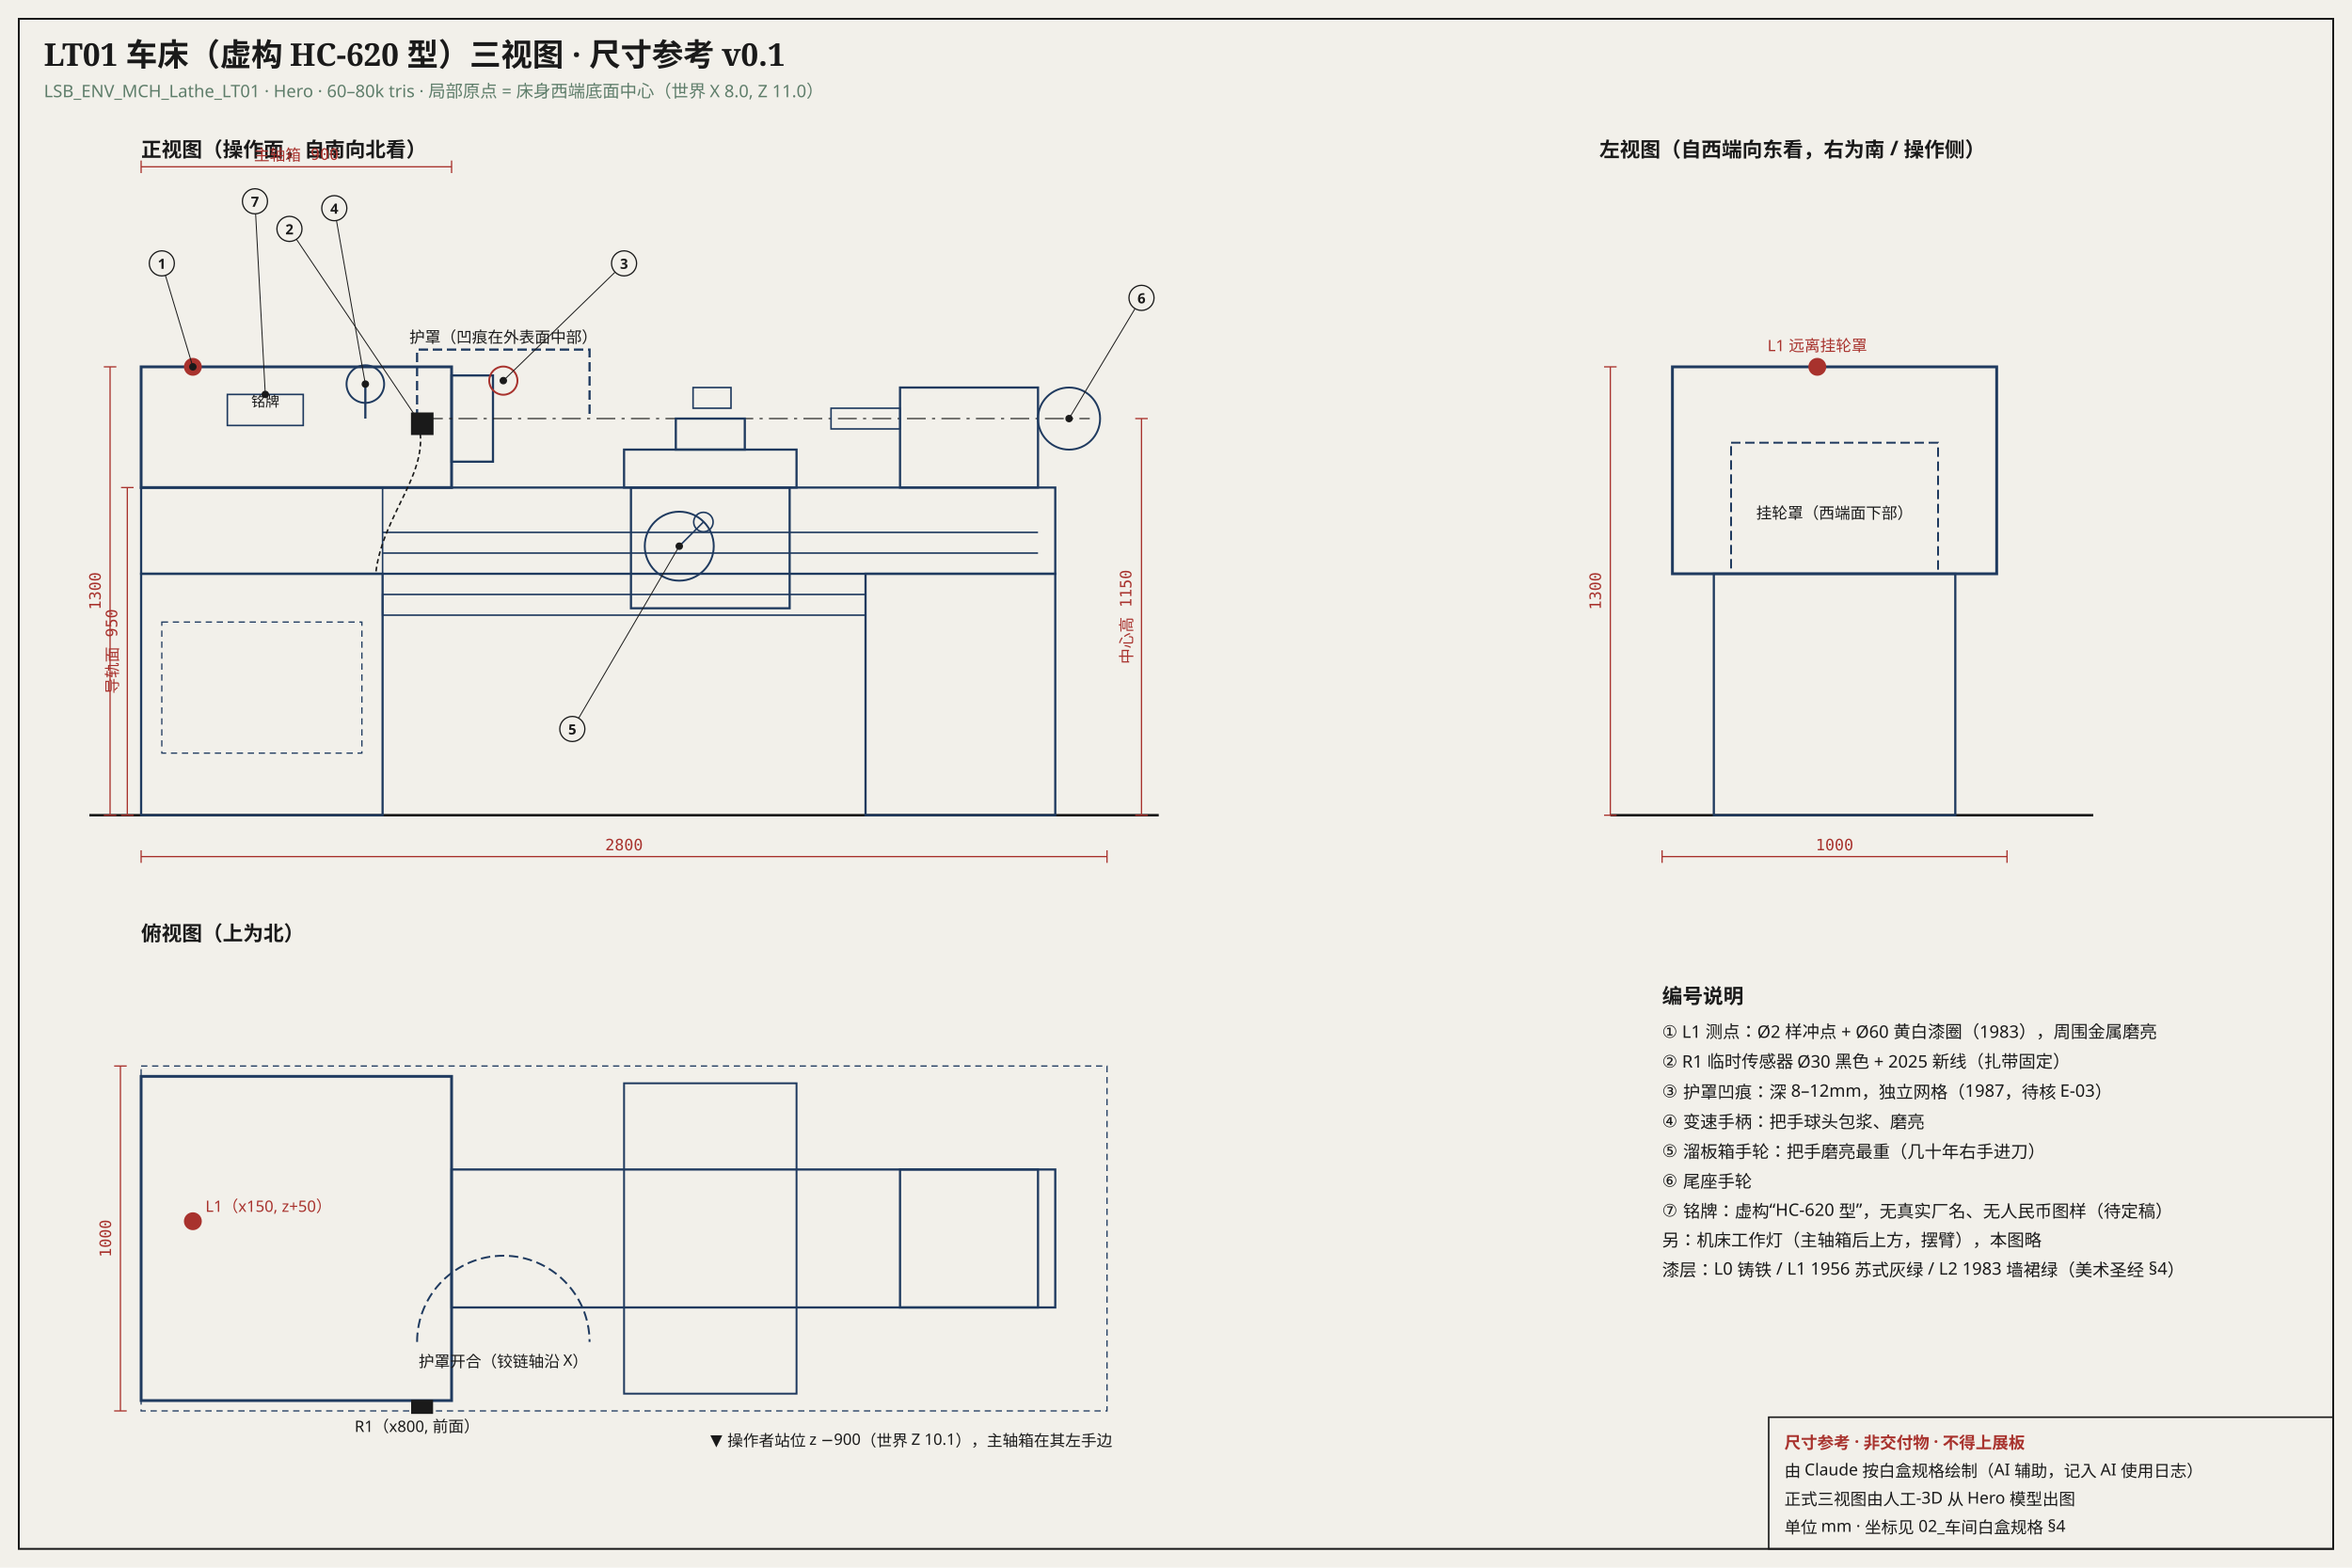
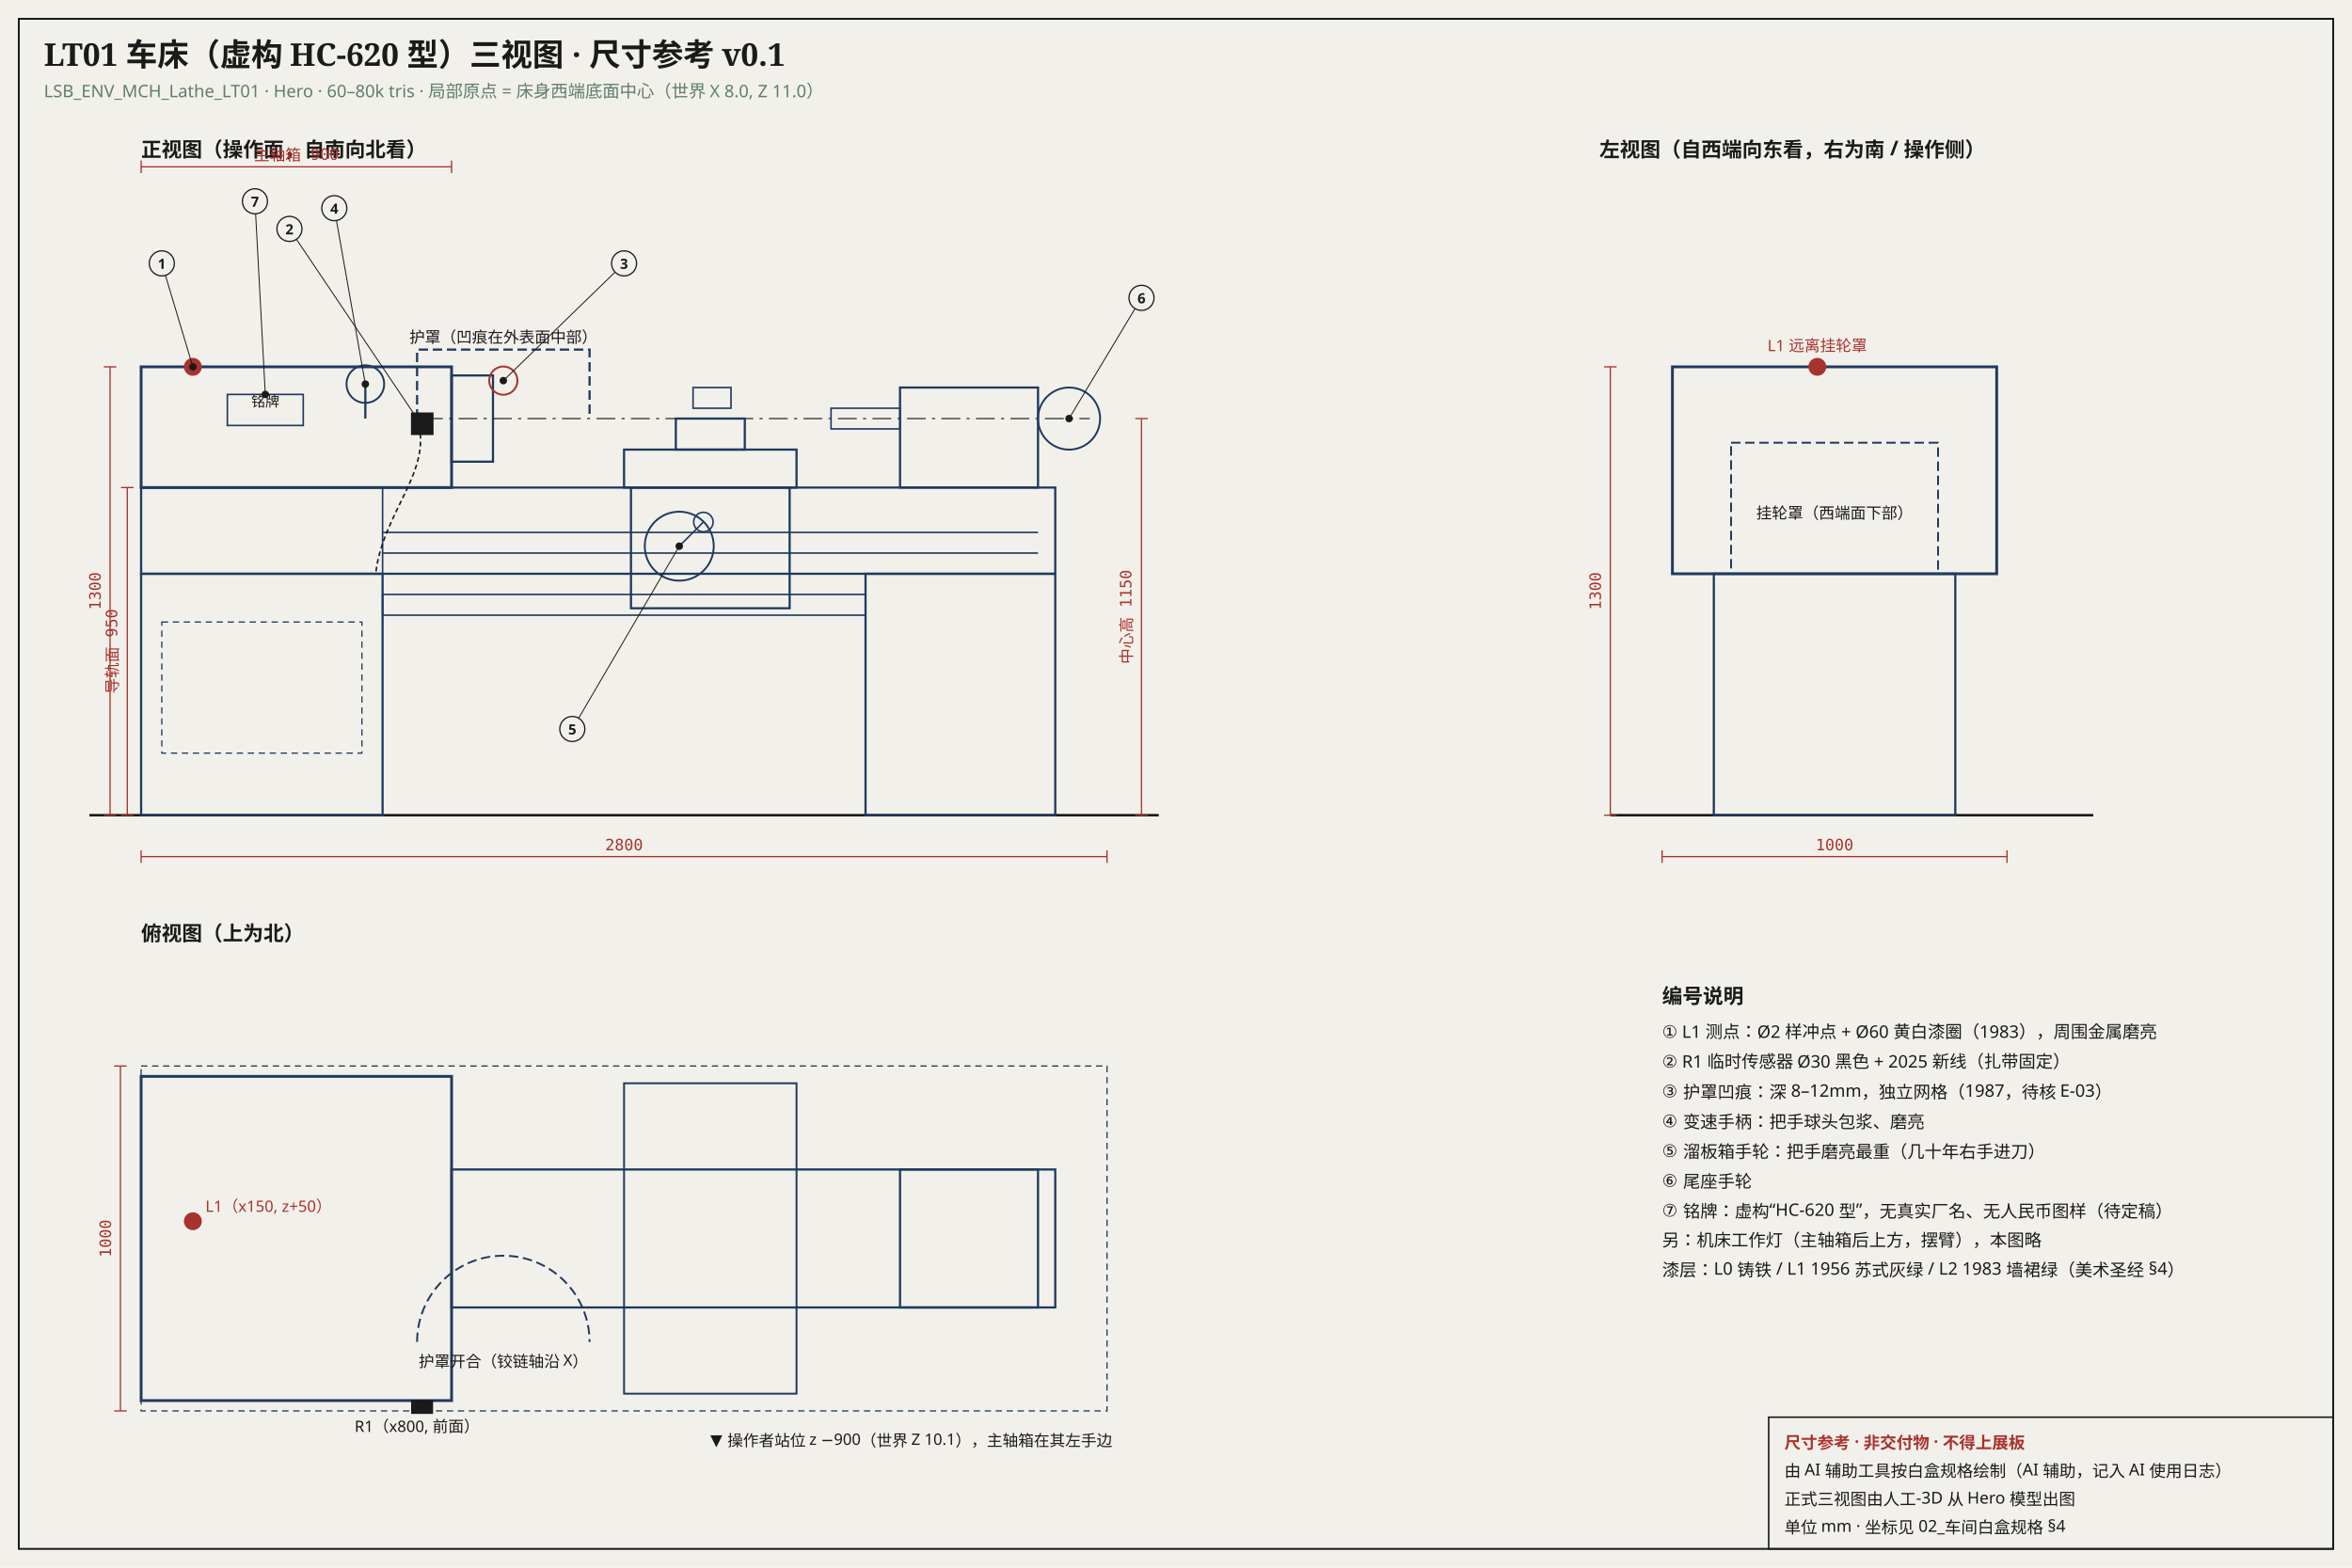
<svg xmlns="http://www.w3.org/2000/svg" width="1500" height="1000" viewBox="0 0 1500 1000">
  <rect width="100%" height="100%" fill="#F2F0EA" />
  <rect x="12.0" y="12.0" width="1476.0" height="976.0" fill="none" stroke="#1A1A1A" stroke-width="1.2" />
  <text x="28.0" y="42.0" font-size="20" fill="#1A1A1A" text-anchor="start" font-weight="bold" font-family="Noto Serif SC, serif">LT01 车床（虚构 HC-620 型）三视图 · 尺寸参考 v0.1</text>
  <text x="28.0" y="62.0" font-size="11" fill="#5E7D6A" text-anchor="start" font-weight="normal" font-family="Noto Sans SC, sans-serif">LSB_ENV_MCH_Lathe_LT01 · Hero · 60–80k tris · 局部原点 = 床身西端底面中心（世界 X 8.0, Z 11.0）</text>
  <rect x="1128.0" y="904.0" width="360.0" height="84.0" fill="none" stroke="#1A1A1A" stroke-width="1" />
  <text x="1138.0" y="924.0" font-size="10.5" fill="#A8322D" text-anchor="start" font-weight="bold" font-family="Noto Sans SC, sans-serif">尺寸参考 · 非交付物 · 不得上展板</text>
-   <text x="1138.0" y="942.0" font-size="10.5" fill="#1A1A1A" text-anchor="start" font-weight="normal" font-family="Noto Sans SC, sans-serif">由 Claude 按白盒规格绘制（AI 辅助，记入 AI 使用日志）</text>
+   <text x="1138.0" y="942.0" font-size="10.5" fill="#1A1A1A" text-anchor="start" font-weight="normal" font-family="Noto Sans SC, sans-serif">由 AI 辅助工具按白盒规格绘制（AI 辅助，记入 AI 使用日志）</text>
  <text x="1138.0" y="960.0" font-size="10.5" fill="#1A1A1A" text-anchor="start" font-weight="normal" font-family="Noto Sans SC, sans-serif">正式三视图由人工-3D 从 Hero 模型出图</text>
  <text x="1138.0" y="978.0" font-size="10.5" fill="#1A1A1A" text-anchor="start" font-weight="normal" font-family="Noto Sans SC, sans-serif">单位 mm · 坐标见 02_车间白盒规格 §4</text>
  <text x="90.0" y="100.0" font-size="13" fill="#1A1A1A" text-anchor="start" font-weight="bold" font-family="Noto Sans SC, sans-serif">正视图（操作面，自南向北看）</text>
  <line x1="57.0" y1="520.0" x2="739.0" y2="520.0" stroke="#1A1A1A" stroke-width="1.6" />
  <rect x="90.0" y="366.0" width="154.0" height="154.0" fill="none" stroke="#1F3A5F" stroke-width="1.4" />
  <rect x="552.0" y="366.0" width="121.0" height="154.0" fill="none" stroke="#1F3A5F" stroke-width="1.4" />
  <rect x="103.2" y="396.8" width="127.6" height="83.6" fill="none" stroke="#1F3A5F" stroke-width="0.8" stroke-dasharray="4 3" />
  <rect x="244.0" y="379.2" width="308.0" height="13.2" fill="none" stroke="#1F3A5F" stroke-width="1" />
  <rect x="90.0" y="311.0" width="583.0" height="55.0" fill="none" stroke="#1F3A5F" stroke-width="1.4" />
  <rect x="90.0" y="234.0" width="198.0" height="77.0" fill="none" stroke="#1F3A5F" stroke-width="1.8" />
  <rect x="90.0" y="311.0" width="154.0" height="55.0" fill="none" stroke="#1F3A5F" stroke-width="1" />
  <rect x="288.0" y="239.5" width="26.4" height="55.0" fill="none" stroke="#1F3A5F" stroke-width="1.4" />
  <path d="M266.0,267.0 L266.0,223.0 L376.0,223.0 L376.0,267.0" fill="none" stroke="#1F3A5F" stroke-width="1.4" stroke-dasharray="6 3" />
  <text x="321.0" y="218.6" font-size="10" fill="#1A1A1A" text-anchor="middle" font-weight="normal" font-family="Noto Sans SC, sans-serif">护罩（凹痕在外表面中部）</text>
  <circle cx="321.0" cy="242.8" r="9.0" fill="none" stroke="#A8322D" stroke-width="1.2" />
  <line x1="270.4" y1="267.0" x2="695.0" y2="267.0" stroke="#1A1A1A" stroke-width="0.7" stroke-dasharray="12 4 2 4" />
  <rect x="398.0" y="286.8" width="110.0" height="24.2" fill="none" stroke="#1F3A5F" stroke-width="1.4" />
  <rect x="431.0" y="267.0" width="44.0" height="19.8" fill="none" stroke="#1F3A5F" stroke-width="1.4" />
  <rect x="442.0" y="247.2" width="24.2" height="13.2" fill="none" stroke="#1F3A5F" stroke-width="1" />
  <rect x="402.4" y="311.0" width="101.2" height="77.0" fill="none" stroke="#1F3A5F" stroke-width="1.4" />
  <circle cx="433.2" cy="348.4" r="22.0" fill="none" stroke="#1F3A5F" stroke-width="1.2" />
  <line x1="433.2" y1="348.4" x2="448.6" y2="333.0" stroke="#1F3A5F" stroke-width="1" />
  <circle cx="448.6" cy="333.0" r="6.2" fill="none" stroke="#1F3A5F" stroke-width="1" />
  <line x1="244.0" y1="339.6" x2="662.0" y2="339.6" stroke="#1F3A5F" stroke-width="1" />
  <line x1="244.0" y1="352.8" x2="662.0" y2="352.8" stroke="#1F3A5F" stroke-width="1" />
  <rect x="574.0" y="247.2" width="88.0" height="63.8" fill="none" stroke="#1F3A5F" stroke-width="1.4" />
  <rect x="530.0" y="260.4" width="44.0" height="13.2" fill="none" stroke="#1F3A5F" stroke-width="1" />
  <circle cx="681.8" cy="267.0" r="19.8" fill="none" stroke="#1F3A5F" stroke-width="1.2" />
  <circle cx="123.0" cy="234.0" r="5.0" fill="#A8322D" stroke="#A8322D" stroke-width="1.4" />
  <rect x="262.7" y="263.7" width="13.2" height="13.2" fill="#1A1A1A" stroke="#1A1A1A" stroke-width="1.2" />
  <path d="M266.0,267.0 C277.0,300.0 244.0,326.4 239.6,366.0" fill="none" stroke="#1A1A1A" stroke-width="1" stroke-dasharray="3 2" />
  <line x1="233.0" y1="267.0" x2="233.0" y2="247.2" stroke="#1F3A5F" stroke-width="1.4" />
  <circle cx="233.0" cy="245.0" r="12.0" fill="none" stroke="#1F3A5F" stroke-width="1.2" />
  <rect x="145.0" y="251.6" width="48.4" height="19.8" fill="none" stroke="#1F3A5F" stroke-width="1" />
  <text x="169.2" y="259.3" font-size="9" fill="#1A1A1A" text-anchor="middle" font-weight="normal" font-family="Noto Sans SC, sans-serif">铭牌</text>
  <line x1="90.0" y1="546.4" x2="706.0" y2="546.4" stroke="#A8322D" stroke-width="0.8" />
  <line x1="90.0" y1="542.4" x2="90.0" y2="550.4" stroke="#A8322D" stroke-width="0.8" />
  <line x1="706.0" y1="542.4" x2="706.0" y2="550.4" stroke="#A8322D" stroke-width="0.8" />
  <text x="398.0" y="542.4" font-size="10" fill="#A8322D" text-anchor="middle" font-weight="normal" font-family="JetBrains Mono, monospace">2800</text>
  <line x1="90.0" y1="106.4" x2="288.0" y2="106.4" stroke="#A8322D" stroke-width="0.8" />
  <line x1="90.0" y1="102.4" x2="90.0" y2="110.4" stroke="#A8322D" stroke-width="0.8" />
  <line x1="288.0" y1="102.4" x2="288.0" y2="110.4" stroke="#A8322D" stroke-width="0.8" />
  <text x="189.0" y="102.4" font-size="10" fill="#A8322D" text-anchor="middle" font-weight="normal" font-family="JetBrains Mono, monospace">主轴箱 900</text>
  <line x1="70.2" y1="520.0" x2="70.2" y2="234.0" stroke="#A8322D" stroke-width="0.8" />
  <line x1="66.2" y1="520.0" x2="74.2" y2="520.0" stroke="#A8322D" stroke-width="0.8" />
  <line x1="66.2" y1="234.0" x2="74.2" y2="234.0" stroke="#A8322D" stroke-width="0.8" />
  <text x="64.2" y="377.0" font-size="10" fill="#A8322D" text-anchor="middle" font-family="JetBrains Mono, monospace" transform="rotate(-90 64.2 377.0)">1300</text>
  <line x1="728.0" y1="520.0" x2="728.0" y2="267.0" stroke="#A8322D" stroke-width="0.8" />
  <line x1="724.0" y1="520.0" x2="732.0" y2="520.0" stroke="#A8322D" stroke-width="0.8" />
  <line x1="724.0" y1="267.0" x2="732.0" y2="267.0" stroke="#A8322D" stroke-width="0.8" />
  <text x="722.0" y="393.5" font-size="10" fill="#A8322D" text-anchor="middle" font-family="JetBrains Mono, monospace" transform="rotate(-90 722.0 393.5)">中心高 1150</text>
  <line x1="81.2" y1="520.0" x2="81.2" y2="311.0" stroke="#A8322D" stroke-width="0.8" />
  <line x1="77.2" y1="520.0" x2="85.2" y2="520.0" stroke="#A8322D" stroke-width="0.8" />
  <line x1="77.2" y1="311.0" x2="85.2" y2="311.0" stroke="#A8322D" stroke-width="0.8" />
  <text x="75.2" y="415.5" font-size="10" fill="#A8322D" text-anchor="middle" font-family="JetBrains Mono, monospace" transform="rotate(-90 75.2 415.5)">导轨面 950</text>
  <line x1="123.0" y1="234.0" x2="103.2" y2="168.0" stroke="#1A1A1A" stroke-width="0.6" />
  <circle cx="123.0" cy="234.0" r="2.0" fill="#1A1A1A" stroke="#1A1A1A" stroke-width="0.8" />
  <circle cx="103.2" cy="168.0" r="8.0" fill="#F2F0EA" stroke="#1A1A1A" stroke-width="0.8" />
  <text x="103.2" y="171.5" font-size="9" fill="#1A1A1A" text-anchor="middle" font-weight="bold" font-family="Noto Sans SC, sans-serif">1</text>
  <line x1="266.0" y1="267.0" x2="184.6" y2="146.0" stroke="#1A1A1A" stroke-width="0.6" />
  <circle cx="266.0" cy="267.0" r="2.0" fill="#1A1A1A" stroke="#1A1A1A" stroke-width="0.8" />
  <circle cx="184.6" cy="146.0" r="8.0" fill="#F2F0EA" stroke="#1A1A1A" stroke-width="0.8" />
  <text x="184.6" y="149.5" font-size="9" fill="#1A1A1A" text-anchor="middle" font-weight="bold" font-family="Noto Sans SC, sans-serif">2</text>
  <line x1="321.0" y1="242.8" x2="398.0" y2="168.0" stroke="#1A1A1A" stroke-width="0.6" />
  <circle cx="321.0" cy="242.8" r="2.0" fill="#1A1A1A" stroke="#1A1A1A" stroke-width="0.8" />
  <circle cx="398.0" cy="168.0" r="8.0" fill="#F2F0EA" stroke="#1A1A1A" stroke-width="0.8" />
  <text x="398.0" y="171.5" font-size="9" fill="#1A1A1A" text-anchor="middle" font-weight="bold" font-family="Noto Sans SC, sans-serif">3</text>
  <line x1="233.0" y1="245.0" x2="213.2" y2="132.8" stroke="#1A1A1A" stroke-width="0.6" />
  <circle cx="233.0" cy="245.0" r="2.0" fill="#1A1A1A" stroke="#1A1A1A" stroke-width="0.8" />
  <circle cx="213.2" cy="132.8" r="8.0" fill="#F2F0EA" stroke="#1A1A1A" stroke-width="0.8" />
  <text x="213.2" y="136.3" font-size="9" fill="#1A1A1A" text-anchor="middle" font-weight="bold" font-family="Noto Sans SC, sans-serif">4</text>
  <line x1="433.2" y1="348.4" x2="365.0" y2="465.0" stroke="#1A1A1A" stroke-width="0.6" />
  <circle cx="433.2" cy="348.4" r="2.0" fill="#1A1A1A" stroke="#1A1A1A" stroke-width="0.8" />
  <circle cx="365.0" cy="465.0" r="8.0" fill="#F2F0EA" stroke="#1A1A1A" stroke-width="0.8" />
  <text x="365.0" y="468.5" font-size="9" fill="#1A1A1A" text-anchor="middle" font-weight="bold" font-family="Noto Sans SC, sans-serif">5</text>
  <line x1="681.8" y1="267.0" x2="728.0" y2="190.0" stroke="#1A1A1A" stroke-width="0.6" />
  <circle cx="681.8" cy="267.0" r="2.0" fill="#1A1A1A" stroke="#1A1A1A" stroke-width="0.8" />
  <circle cx="728.0" cy="190.0" r="8.0" fill="#F2F0EA" stroke="#1A1A1A" stroke-width="0.8" />
  <text x="728.0" y="193.5" font-size="9" fill="#1A1A1A" text-anchor="middle" font-weight="bold" font-family="Noto Sans SC, sans-serif">6</text>
  <line x1="169.2" y1="251.6" x2="162.6" y2="128.4" stroke="#1A1A1A" stroke-width="0.6" />
  <circle cx="169.2" cy="251.6" r="2.0" fill="#1A1A1A" stroke="#1A1A1A" stroke-width="0.8" />
  <circle cx="162.6" cy="128.4" r="8.0" fill="#F2F0EA" stroke="#1A1A1A" stroke-width="0.8" />
  <text x="162.6" y="131.9" font-size="9" fill="#1A1A1A" text-anchor="middle" font-weight="bold" font-family="Noto Sans SC, sans-serif">7</text>
  <text x="90.0" y="600.0" font-size="13" fill="#1A1A1A" text-anchor="start" font-weight="bold" font-family="Noto Sans SC, sans-serif">俯视图（上为北）</text>
  <rect x="90.0" y="680.0" width="616.0" height="220.0" fill="none" stroke="#1F3A5F" stroke-width="0.8" stroke-dasharray="4 3" />
  <rect x="90.0" y="686.6" width="198.0" height="206.8" fill="none" stroke="#1F3A5F" stroke-width="1.8" />
  <rect x="288.0" y="746.0" width="385.0" height="88.0" fill="none" stroke="#1F3A5F" stroke-width="1.4" />
  <rect x="398.0" y="691.0" width="110.0" height="198.0" fill="none" stroke="#1F3A5F" stroke-width="1.2" />
  <rect x="574.0" y="746.0" width="88.0" height="88.0" fill="none" stroke="#1F3A5F" stroke-width="1.4" />
  <circle cx="123.0" cy="779.0" r="5.0" fill="#A8322D" stroke="#A8322D" stroke-width="1.4" />
  <text x="131.0" y="773.0" font-size="10" fill="#A8322D" text-anchor="start" font-weight="normal" font-family="Noto Sans SC, sans-serif">L1（x150, z+50）</text>
  <rect x="262.7" y="893.4" width="13.0" height="8.0" fill="#1A1A1A" stroke="#1A1A1A" stroke-width="1" />
  <text x="266.0" y="913.4" font-size="10" fill="#1A1A1A" text-anchor="middle" font-weight="normal" font-family="Noto Sans SC, sans-serif">R1（x800, 前面）</text>
  <path d="M266.0,856.0 A55.0,55.0 0 0 1 376.0,856.0" fill="none" stroke="#1F3A5F" stroke-width="1.2" stroke-dasharray="6 3" />
  <text x="321.0" y="872.0" font-size="10" fill="#1A1A1A" text-anchor="middle" font-weight="normal" font-family="Noto Sans SC, sans-serif">护罩开合（铰链轴沿 X）</text>
  <text x="453.0" y="922.0" font-size="10" fill="#1A1A1A" text-anchor="start" font-weight="normal" font-family="Noto Sans SC, sans-serif">▼ 操作者站位 z −900（世界 Z 10.1），主轴箱在其左手边</text>
  <line x1="76.8" y1="900.0" x2="76.8" y2="680.0" stroke="#A8322D" stroke-width="0.8" />
  <line x1="72.8" y1="900.0" x2="80.8" y2="900.0" stroke="#A8322D" stroke-width="0.8" />
  <line x1="72.8" y1="680.0" x2="80.8" y2="680.0" stroke="#A8322D" stroke-width="0.8" />
  <text x="70.8" y="790.0" font-size="10" fill="#A8322D" text-anchor="middle" font-family="JetBrains Mono, monospace" transform="rotate(-90 70.8 790.0)">1000</text>
  <text x="1020.0" y="100.0" font-size="13" fill="#1A1A1A" text-anchor="start" font-weight="bold" font-family="Noto Sans SC, sans-serif">左视图（自西端向东看，右为南 / 操作侧）</text>
  <line x1="1027.0" y1="520.0" x2="1335.0" y2="520.0" stroke="#1A1A1A" stroke-width="1.6" />
  <rect x="1093.0" y="366.0" width="154.0" height="154.0" fill="none" stroke="#1F3A5F" stroke-width="1.4" />
  <rect x="1066.6" y="234.0" width="206.8" height="132.0" fill="none" stroke="#1F3A5F" stroke-width="1.8" />
  <rect x="1104.0" y="282.4" width="132.0" height="83.6" fill="none" stroke="#1F3A5F" stroke-width="1.2" stroke-dasharray="6 3" />
  <text x="1170.0" y="330.8" font-size="10" fill="#1A1A1A" text-anchor="middle" font-weight="normal" font-family="Noto Sans SC, sans-serif">挂轮罩（西端面下部）</text>
  <circle cx="1159.0" cy="234.0" r="5.0" fill="#A8322D" stroke="#A8322D" stroke-width="1.4" />
  <text x="1159.0" y="224.0" font-size="10" fill="#A8322D" text-anchor="middle" font-weight="normal" font-family="Noto Sans SC, sans-serif">L1 远离挂轮罩</text>
  <line x1="1027.0" y1="520.0" x2="1027.0" y2="234.0" stroke="#A8322D" stroke-width="0.8" />
  <line x1="1023.0" y1="520.0" x2="1031.0" y2="520.0" stroke="#A8322D" stroke-width="0.8" />
  <line x1="1023.0" y1="234.0" x2="1031.0" y2="234.0" stroke="#A8322D" stroke-width="0.8" />
  <text x="1021.0" y="377.0" font-size="10" fill="#A8322D" text-anchor="middle" font-family="JetBrains Mono, monospace" transform="rotate(-90 1021.0 377.0)">1300</text>
  <line x1="1060.0" y1="546.4" x2="1280.0" y2="546.4" stroke="#A8322D" stroke-width="0.8" />
  <line x1="1060.0" y1="542.4" x2="1060.0" y2="550.4" stroke="#A8322D" stroke-width="0.8" />
  <line x1="1280.0" y1="542.4" x2="1280.0" y2="550.4" stroke="#A8322D" stroke-width="0.8" />
  <text x="1170.0" y="542.4" font-size="10" fill="#A8322D" text-anchor="middle" font-weight="normal" font-family="JetBrains Mono, monospace">1000</text>
  <text x="1060.0" y="640.0" font-size="13" fill="#1A1A1A" text-anchor="start" font-weight="bold" font-family="Noto Sans SC, sans-serif">编号说明</text>
  <text x="1060.0" y="662.0" font-size="11" fill="#1A1A1A" text-anchor="start" font-weight="normal" font-family="Noto Sans SC, sans-serif">① L1 测点：Ø2 样冲点 + Ø60 黄白漆圈（1983），周围金属磨亮</text>
  <text x="1060.0" y="681.0" font-size="11" fill="#1A1A1A" text-anchor="start" font-weight="normal" font-family="Noto Sans SC, sans-serif">② R1 临时传感器 Ø30 黑色 + 2025 新线（扎带固定）</text>
  <text x="1060.0" y="700.0" font-size="11" fill="#1A1A1A" text-anchor="start" font-weight="normal" font-family="Noto Sans SC, sans-serif">③ 护罩凹痕：深 8–12mm，独立网格（1987，待核 E-03）</text>
  <text x="1060.0" y="719.0" font-size="11" fill="#1A1A1A" text-anchor="start" font-weight="normal" font-family="Noto Sans SC, sans-serif">④ 变速手柄：把手球头包浆、磨亮</text>
  <text x="1060.0" y="738.0" font-size="11" fill="#1A1A1A" text-anchor="start" font-weight="normal" font-family="Noto Sans SC, sans-serif">⑤ 溜板箱手轮：把手磨亮最重（几十年右手进刀）</text>
  <text x="1060.0" y="757.0" font-size="11" fill="#1A1A1A" text-anchor="start" font-weight="normal" font-family="Noto Sans SC, sans-serif">⑥ 尾座手轮</text>
  <text x="1060.0" y="776.0" font-size="11" fill="#1A1A1A" text-anchor="start" font-weight="normal" font-family="Noto Sans SC, sans-serif">⑦ 铭牌：虚构“HC-620 型”，无真实厂名、无人民币图样（待定稿）</text>
  <text x="1060.0" y="795.0" font-size="11" fill="#1A1A1A" text-anchor="start" font-weight="normal" font-family="Noto Sans SC, sans-serif">另：机床工作灯（主轴箱后上方，摆臂），本图略</text>
  <text x="1060.0" y="814.0" font-size="11" fill="#1A1A1A" text-anchor="start" font-weight="normal" font-family="Noto Sans SC, sans-serif">漆层：L0 铸铁 / L1 1956 苏式灰绿 / L2 1983 墙裙绿（美术圣经 §4）</text>
</svg>
